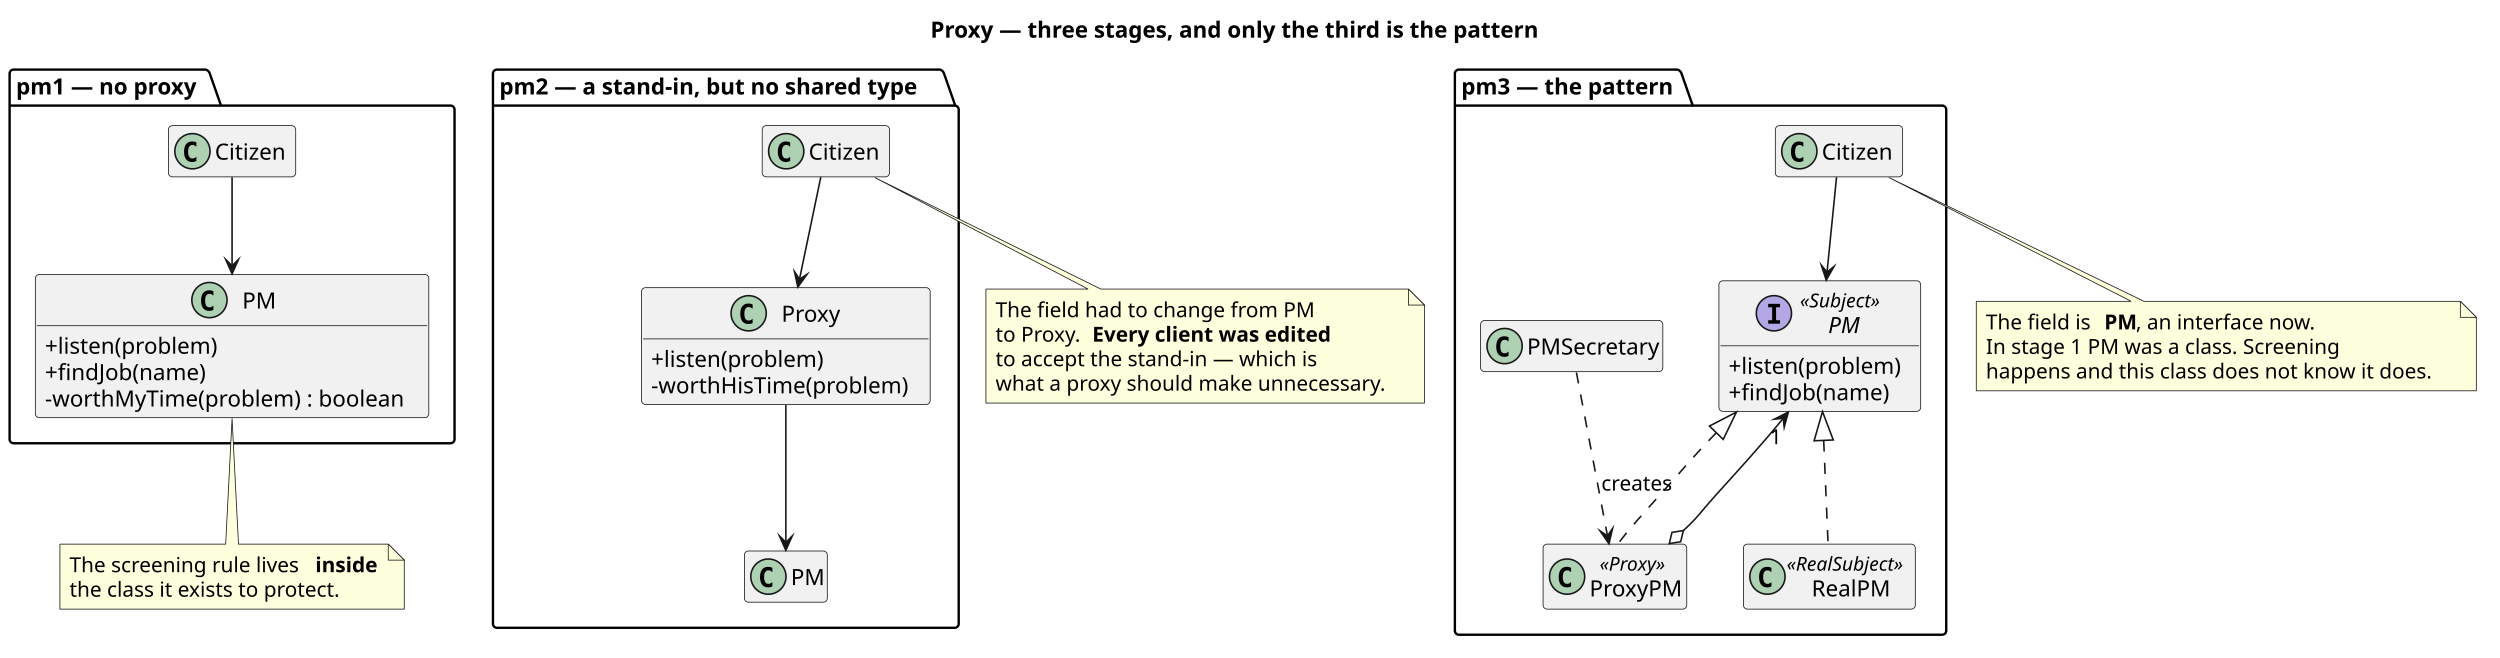
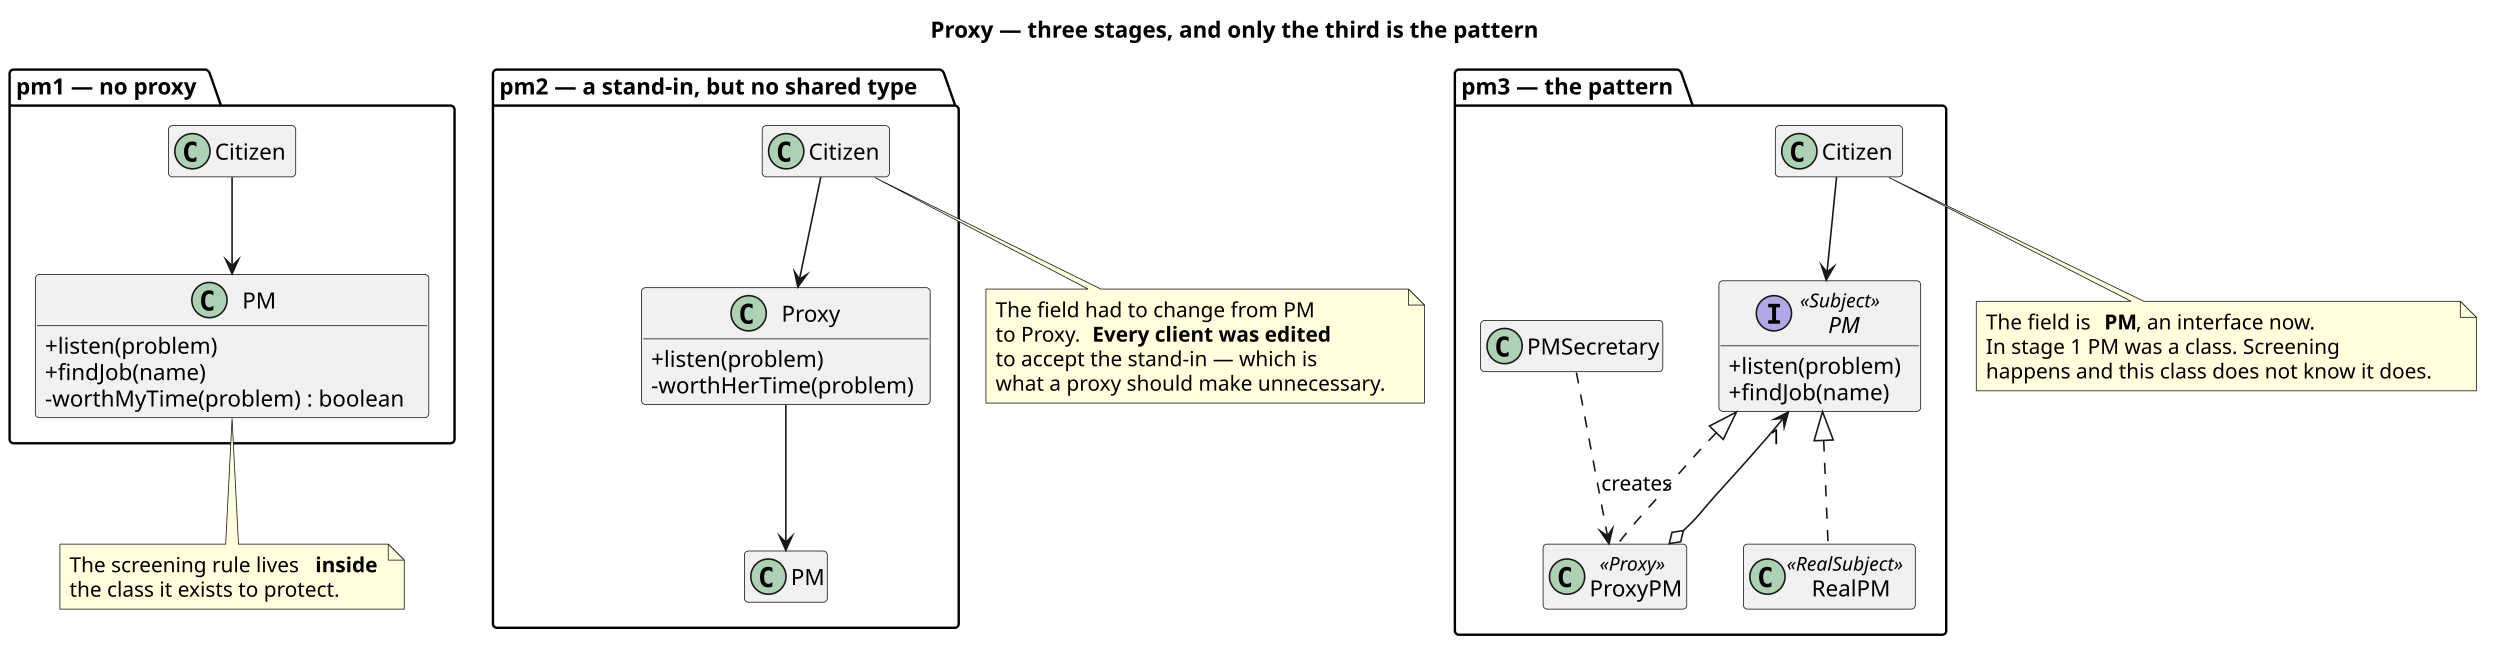
<svg xmlns="http://www.w3.org/2000/svg" contentStyleType="text/css" data-diagram-type="CLASS" height="411px" preserveAspectRatio="none" style="width:1562px;height:411px;background:#FFFFFF;" version="1.1" viewBox="0 0 1562 411" width="1562px" zoomAndPan="magnify">
  <defs />
  <g>
    <g class="title" data-source-line="3">
      <text fill="#000000" font-family="sans-serif" font-size="14" font-weight="700" lengthAdjust="spacing" textLength="392.581" x="581.319" y="23.535">Proxy — three stages, and only the third is the pattern</text>
    </g>
    <g class="cluster" data-qualified-name="pm1 . no proxy" data-source-line="6" id="ent0001">
      <path d="M8.5,43.488 L128.582,43.488 A3.75,3.75 0 0 1 131.082,45.988 L138.082,65.977 L281.5,65.977 A2.5,2.5 0 0 1 284,68.477 L284,274.458 A2.5,2.5 0 0 1 281.5,276.958 L8.5,276.958 A2.5,2.5 0 0 1 6,274.458 L6,45.988 A2.5,2.5 0 0 1 8.5,43.488" fill="none" style="stroke:#000000;stroke-width:1.5;" />
      <line style="stroke:#000000;stroke-width:1.5;" x1="6" x2="138.082" y1="65.977" y2="65.977" />
      <text fill="#000000" font-family="sans-serif" font-size="14" font-weight="700" lengthAdjust="spacing" textLength="119.082" x="10" y="59.023">pm1 — no proxy</text>
    </g>
    <g class="cluster" data-qualified-name="pm2 . a stand-in. but no shared type" data-source-line="16" id="ent0005">
      <path d="M310.5,43.488 L587.337,43.488 A3.75,3.75 0 0 1 589.837,45.988 L596.837,65.977 L596.5,65.977 A2.5,2.5 0 0 1 599,68.477 L599,389.768 A2.5,2.5 0 0 1 596.5,392.268 L310.5,392.268 A2.5,2.5 0 0 1 308,389.768 L308,45.988 A2.5,2.5 0 0 1 310.5,43.488" fill="none" style="stroke:#000000;stroke-width:1.5;" />
      <line style="stroke:#000000;stroke-width:1.5;" x1="308" x2="596.837" y1="65.977" y2="65.977" />
      <text fill="#000000" font-family="sans-serif" font-size="14" font-weight="700" lengthAdjust="spacing" textLength="275.837" x="312" y="59.023">pm2 — a stand-in, but no shared type</text>
    </g>
    <g class="cluster" data-qualified-name="pm3 . the pattern" data-source-line="27" id="ent0011">
      <path d="M911.5,43.488 L1048.118,43.488 A3.75,3.75 0 0 1 1050.618,45.988 L1057.618,65.977 L1213.5,65.977 A2.5,2.5 0 0 1 1216,68.477 L1216,394.078 A2.5,2.5 0 0 1 1213.5,396.578 L911.5,396.578 A2.5,2.5 0 0 1 909,394.078 L909,45.988 A2.5,2.5 0 0 1 911.5,43.488" fill="none" style="stroke:#000000;stroke-width:1.5;" />
      <line style="stroke:#000000;stroke-width:1.5;" x1="909" x2="1057.618" y1="65.977" y2="65.977" />
      <text fill="#000000" font-family="sans-serif" font-size="14" font-weight="700" lengthAdjust="spacing" textLength="135.618" x="913" y="59.023">pm3 — the pattern</text>
    </g>
    <g class="entity" data-qualified-name="pm1 . no proxy.PM1" data-source-line="7" id="ent0002">
      <rect fill="#F1F1F1" height="89.465" rx="2.5" ry="2.5" style="stroke:#181818;stroke-width:0.5;" width="245.823" x="22.09" y="171.488" />
      <ellipse cx="130.853" cy="187.488" fill="#ADD1B2" rx="11" ry="11" style="stroke:#181818;stroke-width:1;" />
      <path d="M133.326,193.631 Q132.745,193.93 132.106,194.08 Q131.467,194.229 130.761,194.229 Q128.255,194.229 126.935,192.577 Q125.615,190.925 125.615,187.804 Q125.615,184.675 126.935,183.023 Q128.255,181.371 130.761,181.371 Q131.467,181.371 132.114,181.52 Q132.762,181.67 133.326,181.969 L133.326,184.691 Q132.696,184.11 132.102,183.841 Q131.508,183.571 130.878,183.571 Q129.533,183.571 128.848,184.637 Q128.163,185.704 128.163,187.804 Q128.163,189.896 128.848,190.963 Q129.533,192.029 130.878,192.029 Q131.508,192.029 132.102,191.76 Q132.696,191.49 133.326,190.909 Z " fill="#000000" />
      <text fill="#000000" font-family="sans-serif" font-size="14" lengthAdjust="spacing" textLength="19.797" x="151.353" y="192.779">PM</text>
      <line style="stroke:#181818;stroke-width:0.5;" x1="23.09" x2="266.913" y1="203.488" y2="203.488" />
      <text fill="#000000" font-family="sans-serif" font-size="14" lengthAdjust="spacing" textLength="114.058" x="28.09" y="221.023">+listen(problem)</text>
      <text fill="#000000" font-family="sans-serif" font-size="14" lengthAdjust="spacing" textLength="105.984" x="28.09" y="237.512">+findJob(name)</text>
      <text fill="#000000" font-family="sans-serif" font-size="14" lengthAdjust="spacing" textLength="233.823" x="28.09" y="254">-worthMyTime(problem) : boolean</text>
    </g>
    <g class="entity" data-qualified-name="pm1 . no proxy.Citizen1" data-source-line="12" id="ent0003">
      <rect fill="#F1F1F1" height="32" rx="2.5" ry="2.5" style="stroke:#181818;stroke-width:0.5;" width="79.53" x="105.23" y="78.488" />
      <ellipse cx="120.23" cy="94.488" fill="#ADD1B2" rx="11" ry="11" style="stroke:#181818;stroke-width:1;" />
      <path d="M122.703,100.631 Q122.122,100.93 121.483,101.08 Q120.844,101.229 120.138,101.229 Q117.631,101.229 116.311,99.577 Q114.992,97.925 114.992,94.804 Q114.992,91.675 116.311,90.023 Q117.631,88.371 120.138,88.371 Q120.844,88.371 121.491,88.52 Q122.139,88.67 122.703,88.969 L122.703,91.691 Q122.072,91.11 121.479,90.841 Q120.885,90.571 120.254,90.571 Q118.91,90.571 118.225,91.638 Q117.54,92.704 117.54,94.804 Q117.54,96.896 118.225,97.963 Q118.91,99.029 120.254,99.029 Q120.885,99.029 121.479,98.76 Q122.072,98.49 122.703,97.909 Z " fill="#000000" />
      <text fill="#000000" font-family="sans-serif" font-size="14" lengthAdjust="spacing" textLength="47.53" x="134.23" y="99.779">Citizen</text>
    </g>
    <g class="entity" data-qualified-name="pm2 . a stand-in. but no shared type.PM2" data-source-line="17" id="ent0006">
      <rect fill="#F1F1F1" height="32" rx="2.5" ry="2.5" style="stroke:#181818;stroke-width:0.5;" width="51.797" x="465.1" y="344.268" />
      <ellipse cx="480.1" cy="360.268" fill="#ADD1B2" rx="11" ry="11" style="stroke:#181818;stroke-width:1;" />
      <path d="M482.573,366.411 Q481.992,366.71 481.353,366.86 Q480.714,367.009 480.008,367.009 Q477.501,367.009 476.182,365.357 Q474.862,363.705 474.862,360.584 Q474.862,357.455 476.182,355.803 Q477.501,354.151 480.008,354.151 Q480.714,354.151 481.361,354.3 Q482.009,354.45 482.573,354.749 L482.573,357.471 Q481.942,356.89 481.349,356.621 Q480.755,356.351 480.124,356.351 Q478.78,356.351 478.095,357.418 Q477.41,358.484 477.41,360.584 Q477.41,362.676 478.095,363.743 Q478.78,364.809 480.124,364.809 Q480.755,364.809 481.349,364.539 Q481.942,364.27 482.573,363.689 Z " fill="#000000" />
      <text fill="#000000" font-family="sans-serif" font-size="14" lengthAdjust="spacing" textLength="19.797" x="494.1" y="365.559">PM</text>
    </g>
    <g class="entity" data-qualified-name="pm2 . a stand-in. but no shared type.Proxy2" data-source-line="18" id="ent0007">
      <rect fill="#F1F1F1" height="72.977" rx="2.5" ry="2.5" style="stroke:#181818;stroke-width:0.5;" width="180.356" x="400.82" y="179.738" />
      <ellipse cx="467.764" cy="195.738" fill="#ADD1B2" rx="11" ry="11" style="stroke:#181818;stroke-width:1;" />
      <path d="M470.238,201.881 Q469.656,202.18 469.017,202.33 Q468.378,202.479 467.673,202.479 Q465.166,202.479 463.846,200.827 Q462.526,199.175 462.526,196.054 Q462.526,192.925 463.846,191.273 Q465.166,189.621 467.673,189.621 Q468.378,189.621 469.026,189.77 Q469.673,189.92 470.238,190.219 L470.238,192.941 Q469.607,192.36 469.013,192.091 Q468.42,191.821 467.789,191.821 Q466.444,191.821 465.759,192.887 Q465.074,193.954 465.074,196.054 Q465.074,198.146 465.759,199.213 Q466.444,200.279 467.789,200.279 Q468.42,200.279 469.013,200.01 Q469.607,199.74 470.238,199.159 Z " fill="#000000" />
      <text fill="#000000" font-family="sans-serif" font-size="14" lengthAdjust="spacing" textLength="37.967" x="488.264" y="201.029">Proxy</text>
      <line style="stroke:#181818;stroke-width:0.5;" x1="401.82" x2="580.176" y1="211.738" y2="211.738" />
      <text fill="#000000" font-family="sans-serif" font-size="14" lengthAdjust="spacing" textLength="114.058" x="406.82" y="229.273">+listen(problem)</text>
-       <text fill="#000000" font-family="sans-serif" font-size="14" lengthAdjust="spacing" textLength="168.356" x="406.82" y="245.762">-worthHisTime(problem)</text>
+       <text fill="#000000" font-family="sans-serif" font-size="14" lengthAdjust="spacing" textLength="168.356" x="406.82" y="245.762">-worthHerTime(problem)</text>
    </g>
    <g class="entity" data-qualified-name="pm2 . a stand-in. but no shared type.Citizen2" data-source-line="22" id="ent0008">
      <rect fill="#F1F1F1" height="32" rx="2.5" ry="2.5" style="stroke:#181818;stroke-width:0.5;" width="79.53" x="476.23" y="78.488" />
      <ellipse cx="491.23" cy="94.488" fill="#ADD1B2" rx="11" ry="11" style="stroke:#181818;stroke-width:1;" />
      <path d="M493.703,100.631 Q493.122,100.93 492.483,101.08 Q491.844,101.229 491.138,101.229 Q488.631,101.229 487.312,99.577 Q485.992,97.925 485.992,94.804 Q485.992,91.675 487.312,90.023 Q488.631,88.371 491.138,88.371 Q491.844,88.371 492.491,88.52 Q493.139,88.67 493.703,88.969 L493.703,91.691 Q493.072,91.11 492.479,90.841 Q491.885,90.571 491.254,90.571 Q489.91,90.571 489.225,91.638 Q488.54,92.704 488.54,94.804 Q488.54,96.896 489.225,97.963 Q489.91,99.029 491.254,99.029 Q491.885,99.029 492.479,98.76 Q493.072,98.49 493.703,97.909 Z " fill="#000000" />
      <text fill="#000000" font-family="sans-serif" font-size="14" lengthAdjust="spacing" textLength="47.53" x="505.23" y="99.779">Citizen</text>
    </g>
    <g class="entity" data-qualified-name="pm3 . the pattern.PM3" data-source-line="28" id="ent0012">
      <rect fill="#F1F1F1" height="81.598" rx="2.5" ry="2.5" style="stroke:#181818;stroke-width:0.5;" width="126.058" x="1073.97" y="175.428" />
      <ellipse cx="1108.342" cy="195.739" fill="#B4A7E5" rx="11" ry="11" style="stroke:#181818;stroke-width:1;" />
      <path d="M1104.77,192.004 L1104.77,189.846 L1112.149,189.846 L1112.149,192.004 L1109.684,192.004 L1109.684,200.081 L1112.149,200.081 L1112.149,202.239 L1104.77,202.239 L1104.77,200.081 L1107.236,200.081 L1107.236,192.004 Z " fill="#000000" />
      <text fill="#000000" font-family="sans-serif" font-size="12" font-style="italic" lengthAdjust="spacing" textLength="55.008" x="1124.647" y="192.03">«Subject»</text>
      <text fill="#000000" font-family="sans-serif" font-size="14" font-style="italic" lengthAdjust="spacing" textLength="19.797" x="1142.253" y="208.096">PM</text>
      <line style="stroke:#181818;stroke-width:0.5;" x1="1074.97" x2="1199.028" y1="216.049" y2="216.049" />
      <text fill="#000000" font-family="sans-serif" font-size="14" lengthAdjust="spacing" textLength="114.058" x="1079.97" y="233.584">+listen(problem)</text>
      <text fill="#000000" font-family="sans-serif" font-size="14" lengthAdjust="spacing" textLength="105.984" x="1079.97" y="250.073">+findJob(name)</text>
    </g>
    <g class="entity" data-qualified-name="pm3 . the pattern.RealPM" data-source-line="32" id="ent0013">
      <rect fill="#F1F1F1" height="40.621" rx="2.5" ry="2.5" style="stroke:#181818;stroke-width:0.5;" width="107.377" x="1089.31" y="339.958" />
      <ellipse cx="1104.31" cy="360.269" fill="#ADD1B2" rx="11" ry="11" style="stroke:#181818;stroke-width:1;" />
      <path d="M1106.783,366.412 Q1106.202,366.711 1105.563,366.86 Q1104.924,367.01 1104.218,367.01 Q1101.711,367.01 1100.391,365.358 Q1099.072,363.706 1099.072,360.585 Q1099.072,357.455 1100.391,355.803 Q1101.711,354.152 1104.218,354.152 Q1104.924,354.152 1105.571,354.301 Q1106.219,354.45 1106.783,354.749 L1106.783,357.472 Q1106.152,356.891 1105.559,356.621 Q1104.965,356.351 1104.334,356.351 Q1102.99,356.351 1102.305,357.418 Q1101.62,358.485 1101.62,360.585 Q1101.62,362.676 1102.305,363.743 Q1102.99,364.81 1104.334,364.81 Q1104.965,364.81 1105.559,364.54 Q1106.152,364.27 1106.783,363.689 Z " fill="#000000" />
      <text fill="#000000" font-family="sans-serif" font-size="12" font-style="italic" lengthAdjust="spacing" textLength="79.377" x="1116.31" y="356.56">«RealSubject»</text>
      <text fill="#000000" font-family="sans-serif" font-size="14" lengthAdjust="spacing" textLength="48.227" x="1131.885" y="372.626">RealPM</text>
    </g>
    <g class="entity" data-qualified-name="pm3 . the pattern.ProxyPM" data-source-line="33" id="ent0014">
      <rect fill="#F1F1F1" height="40.621" rx="2.5" ry="2.5" style="stroke:#181818;stroke-width:0.5;" width="89.764" x="964.12" y="339.958" />
      <ellipse cx="979.12" cy="360.269" fill="#ADD1B2" rx="11" ry="11" style="stroke:#181818;stroke-width:1;" />
      <path d="M981.593,366.412 Q981.012,366.711 980.373,366.86 Q979.734,367.01 979.028,367.01 Q976.521,367.01 975.202,365.358 Q973.882,363.706 973.882,360.585 Q973.882,357.455 975.202,355.803 Q976.521,354.152 979.028,354.152 Q979.734,354.152 980.381,354.301 Q981.029,354.45 981.593,354.749 L981.593,357.472 Q980.962,356.891 980.369,356.621 Q979.775,356.351 979.144,356.351 Q977.8,356.351 977.115,357.418 Q976.43,358.485 976.43,360.585 Q976.43,362.676 977.115,363.743 Q977.8,364.81 979.144,364.81 Q979.775,364.81 980.369,364.54 Q980.962,364.27 981.593,363.689 Z " fill="#000000" />
      <text fill="#000000" font-family="sans-serif" font-size="12" font-style="italic" lengthAdjust="spacing" textLength="45.117" x="999.443" y="356.56">«Proxy»</text>
      <text fill="#000000" font-family="sans-serif" font-size="14" lengthAdjust="spacing" textLength="57.764" x="993.12" y="372.626">ProxyPM</text>
    </g>
    <g class="entity" data-qualified-name="pm3 . the pattern.PMSecretary" data-source-line="34" id="ent0015">
      <rect fill="#F1F1F1" height="32" rx="2.5" ry="2.5" style="stroke:#181818;stroke-width:0.5;" width="113.847" x="925.08" y="200.228" />
      <ellipse cx="940.08" cy="216.228" fill="#ADD1B2" rx="11" ry="11" style="stroke:#181818;stroke-width:1;" />
      <path d="M942.553,222.371 Q941.972,222.67 941.333,222.82 Q940.694,222.969 939.988,222.969 Q937.481,222.969 936.162,221.317 Q934.842,219.665 934.842,216.544 Q934.842,213.415 936.162,211.763 Q937.481,210.111 939.988,210.111 Q940.694,210.111 941.341,210.261 Q941.989,210.41 942.553,210.709 L942.553,213.431 Q941.922,212.85 941.329,212.581 Q940.735,212.311 940.104,212.311 Q938.76,212.311 938.075,213.377 Q937.39,214.444 937.39,216.544 Q937.39,218.636 938.075,219.703 Q938.76,220.769 940.104,220.769 Q940.735,220.769 941.329,220.5 Q941.922,220.23 942.553,219.649 Z " fill="#000000" />
      <text fill="#000000" font-family="sans-serif" font-size="14" lengthAdjust="spacing" textLength="81.847" x="954.08" y="221.519">PMSecretary</text>
    </g>
    <g class="entity" data-qualified-name="pm3 . the pattern.Citizen3" data-source-line="35" id="ent0016">
      <rect fill="#F1F1F1" height="32" rx="2.5" ry="2.5" style="stroke:#181818;stroke-width:0.5;" width="79.53" x="1109.23" y="78.488" />
      <ellipse cx="1124.23" cy="94.488" fill="#ADD1B2" rx="11" ry="11" style="stroke:#181818;stroke-width:1;" />
      <path d="M1126.703,100.631 Q1126.122,100.93 1125.483,101.08 Q1124.844,101.229 1124.138,101.229 Q1121.631,101.229 1120.312,99.577 Q1118.992,97.925 1118.992,94.804 Q1118.992,91.675 1120.312,90.023 Q1121.631,88.371 1124.138,88.371 Q1124.844,88.371 1125.491,88.52 Q1126.139,88.67 1126.703,88.969 L1126.703,91.691 Q1126.072,91.11 1125.479,90.841 Q1124.885,90.571 1124.254,90.571 Q1122.91,90.571 1122.225,91.638 Q1121.54,92.704 1121.54,94.804 Q1121.54,96.896 1122.225,97.963 Q1122.91,99.029 1124.254,99.029 Q1124.885,99.029 1125.479,98.76 Q1126.072,98.49 1126.703,97.909 Z " fill="#000000" />
      <text fill="#000000" font-family="sans-serif" font-size="14" lengthAdjust="spacing" textLength="47.53" x="1138.23" y="99.779">Citizen</text>
    </g>
    <g class="entity" data-qualified-name="GMN22" data-source-line="45" id="ent0023">
      <path d="M37.43,339.958 L37.43,380.579 A0,0 0 0 0 37.43,380.579 L252.579,380.579 A0,0 0 0 0 252.579,380.579 L252.579,349.958 L242.579,339.958 L149,339.958 L145,261.388 L141,339.958 L37.43,339.958 A0,0 0 0 0 37.43,339.958" fill="#FEFFDD" style="stroke:#181818;stroke-width:0.5;" />
      <path d="M242.579,339.958 L242.579,349.958 L252.579,349.958 L242.579,339.958" fill="#FEFFDD" style="stroke:#181818;stroke-width:0.5;" />
      <text fill="#000000" font-family="sans-serif" font-size="13" lengthAdjust="spacing" textLength="149.462" x="43.43" y="357.527">The screening rule lives</text>
      <text fill="#000000" font-family="sans-serif" font-size="13" font-weight="700" lengthAdjust="spacing" textLength="40.574" x="197.005" y="357.527">inside</text>
      <text fill="#000000" font-family="sans-serif" font-size="13" lengthAdjust="spacing" textLength="179.372" x="43.43" y="372.837">the class it exists to protect.</text>
    </g>
    <g class="entity" data-qualified-name="GMN25" data-source-line="50" id="ent0026">
      <path d="M616.01,180.608 L616.01,251.851 A0,0 0 0 0 616.01,251.851 L889.983,251.851 A0,0 0 0 0 889.983,251.851 L889.983,190.608 L879.983,180.608 L687.82,180.608 L546.5,110.898 L679.82,180.608 L616.01,180.608 A0,0 0 0 0 616.01,180.608" fill="#FEFFDD" style="stroke:#181818;stroke-width:0.5;" />
      <path d="M879.983,180.608 L879.983,190.608 L889.983,190.608 L879.983,180.608" fill="#FEFFDD" style="stroke:#181818;stroke-width:0.5;" />
      <text fill="#000000" font-family="sans-serif" font-size="13" lengthAdjust="spacing" textLength="206.134" x="622.01" y="198.177">The field had to change from PM</text>
      <text fill="#000000" font-family="sans-serif" font-size="13" lengthAdjust="spacing" textLength="56.329" x="622.01" y="213.487">to Proxy.</text>
      <text fill="#000000" font-family="sans-serif" font-size="13" font-weight="700" lengthAdjust="spacing" textLength="154.445" x="682.452" y="213.487">Every client was edited</text>
      <text fill="#000000" font-family="sans-serif" font-size="13" lengthAdjust="spacing" textLength="212.704" x="622.01" y="228.798">to accept the stand-in — which is</text>
      <text fill="#000000" font-family="sans-serif" font-size="13" lengthAdjust="spacing" textLength="252.973" x="622.01" y="244.108">what a proxy should make unnecessary.</text>
    </g>
    <g class="entity" data-qualified-name="GMN28" data-source-line="57" id="ent0029">
      <path d="M1234.78,188.258 L1234.78,244.19 A0,0 0 0 0 1234.78,244.19 L1547.22,244.19 A0,0 0 0 0 1547.22,244.19 L1547.22,198.258 L1537.22,188.258 L1339.51,188.258 L1180.14,110.898 L1331.51,188.258 L1234.78,188.258 A0,0 0 0 0 1234.78,188.258" fill="#FEFFDD" style="stroke:#181818;stroke-width:0.5;" />
      <path d="M1537.22,188.258 L1537.22,198.258 L1547.22,198.258 L1537.22,188.258" fill="#FEFFDD" style="stroke:#181818;stroke-width:0.5;" />
      <text fill="#000000" font-family="sans-serif" font-size="13" lengthAdjust="spacing" textLength="69.862" x="1240.78" y="205.827">The field is</text>
      <text fill="#000000" font-family="sans-serif" font-size="13" font-weight="700" lengthAdjust="spacing" textLength="19.773" x="1314.756" y="205.827">PM</text>
      <text fill="#000000" font-family="sans-serif" font-size="13" lengthAdjust="spacing" textLength="116.994" x="1334.528" y="205.827">, an interface now.</text>
      <text fill="#000000" font-family="sans-serif" font-size="13" lengthAdjust="spacing" textLength="228.655" x="1240.78" y="221.137">In stage 1 PM was a class. Screening</text>
      <text fill="#000000" font-family="sans-serif" font-size="13" lengthAdjust="spacing" textLength="291.44" x="1240.78" y="236.448">happens and this class does not know it does.</text>
    </g>
    <g class="link" data-entity-1="ent0003" data-entity-2="ent0002" data-link-type="dependency" data-source-line="13" id="lnk4">
      <path codeLine="13" d="M145,110.658 C145,125.818 145,144.878 145,166.098" fill="none" id="Citizen1-to-PM1" style="stroke:#181818;stroke-width:1;" />
      <polygon fill="#181818" points="145,171.098,149,162.098,145,166.098,141,162.098,145,171.098" style="stroke:#181818;stroke-width:1;stroke-linejoin:miter;stroke-miterlimit:10;" />
    </g>
    <g class="link" data-entity-1="ent0008" data-entity-2="ent0007" data-link-type="dependency" data-source-line="23" id="lnk9">
      <path codeLine="23" d="M512.83,110.658 C509.25,127.838 504.302,151.534 499.512,174.474" fill="none" id="Citizen2-to-Proxy2" style="stroke:#181818;stroke-width:1;" />
      <polygon fill="#181818" points="498.49,179.368,504.245,171.376,499.512,174.474,496.414,169.741,498.49,179.368" style="stroke:#181818;stroke-width:1;stroke-linejoin:miter;stroke-miterlimit:10;" />
    </g>
    <g class="link" data-entity-1="ent0007" data-entity-2="ent0006" data-link-type="dependency" data-source-line="24" id="lnk10">
      <path codeLine="24" d="M491,253.068 C491,282.328 491,317.238 491,338.848" fill="none" id="Proxy2-to-PM2" style="stroke:#181818;stroke-width:1;" />
      <polygon fill="#181818" points="491,343.848,495,334.848,491,338.848,487,334.848,491,343.848" style="stroke:#181818;stroke-width:1;stroke-linejoin:miter;stroke-miterlimit:10;" />
    </g>
    <g class="link" data-entity-1="ent0012" data-entity-2="ent0013" data-link-type="extension" data-source-line="37" id="lnk17">
      <path codeLine="37" d="M1139.445,275.152 C1140.575,302.072 1141.27,318.418 1142.17,339.618" fill="none" id="PM3-backto-RealPM" style="stroke:#181818;stroke-width:1;stroke-dasharray:7,7;" />
      <polygon fill="none" points="1138.69,257.168,1133.45,275.404,1145.44,274.901,1138.69,257.168" style="stroke:#181818;stroke-width:1;stroke-linejoin:miter;stroke-miterlimit:10;" />
    </g>
    <g class="link" data-entity-1="ent0012" data-entity-2="ent0014" data-link-type="extension" data-source-line="38" id="lnk18">
      <path codeLine="38" d="M1072.361,270.373 C1056.491,286.693 1052,292.808 1036.5,309.958 C1027.64,319.758 1017.75,330.608 1011.04,339.628" fill="none" id="PM3-backto-ProxyPM" style="stroke:#181818;stroke-width:1;stroke-dasharray:7,7;" />
      <polygon fill="none" points="1084.91,257.468,1068.06,266.19,1076.663,274.556,1084.91,257.468" style="stroke:#181818;stroke-width:1;stroke-linejoin:miter;stroke-miterlimit:10;" />
    </g>
    <g class="link" data-entity-1="ent0014" data-entity-2="ent0012" data-link-type="aggregation" data-source-line="39" id="lnk19">
      <path codeLine="39" d="M1051.779,331.502 C1061.579,322.482 1062.64,319.758 1071.5,309.958 C1087,292.808 1100.88,277.663 1114.19,261.343" fill="none" id="ProxyPM-PM3" style="stroke:#181818;stroke-width:1;" />
      <polygon fill="none" points="1042.95,339.628,1050.074,338.508,1051.779,331.502,1044.656,332.622,1042.95,339.628" style="stroke:#181818;stroke-width:1;stroke-linejoin:miter;stroke-miterlimit:10;" />
      <polygon fill="#181818" points="1117.35,257.468,1108.562,261.915,1114.19,261.343,1114.762,266.971,1117.35,257.468" style="stroke:#181818;stroke-width:1;stroke-linejoin:miter;stroke-miterlimit:10;" />
      <text fill="#000000" font-family="sans-serif" font-size="13" lengthAdjust="spacing" textLength="8.22" x="1105.746" y="277.524">1</text>
    </g>
    <g class="link" data-entity-1="ent0015" data-entity-2="ent0014" data-link-type="dependency" data-source-line="40" id="lnk20">
      <path codeLine="40" d="M984.94,232.698 C989.89,258.728 998.937,306.306 1004.357,334.836" fill="none" id="PMSecretary-to-ProxyPM" style="stroke:#181818;stroke-width:1;stroke-dasharray:7,7;" />
      <polygon fill="#181818" points="1005.29,339.748,1007.54,330.16,1004.357,334.836,999.681,331.653,1005.29,339.748" style="stroke:#181818;stroke-width:1;stroke-linejoin:miter;stroke-miterlimit:10;" />
      <text fill="#000000" font-family="sans-serif" font-size="13" lengthAdjust="spacing" textLength="45.132" x="1000.5" y="306.527">creates</text>
    </g>
    <g class="link" data-entity-1="ent0016" data-entity-2="ent0012" data-link-type="dependency" data-source-line="41" id="lnk21">
      <path codeLine="41" d="M1147.48,110.658 C1145.87,126.768 1143.749,147.933 1141.53,170.043" fill="none" id="Citizen3-to-PM3" style="stroke:#181818;stroke-width:1;" />
      <polygon fill="#181818" points="1141.03,175.018,1145.909,166.463,1141.53,170.043,1137.949,165.664,1141.03,175.018" style="stroke:#181818;stroke-width:1;stroke-linejoin:miter;stroke-miterlimit:10;" />
    </g>
  </g>
</svg>
